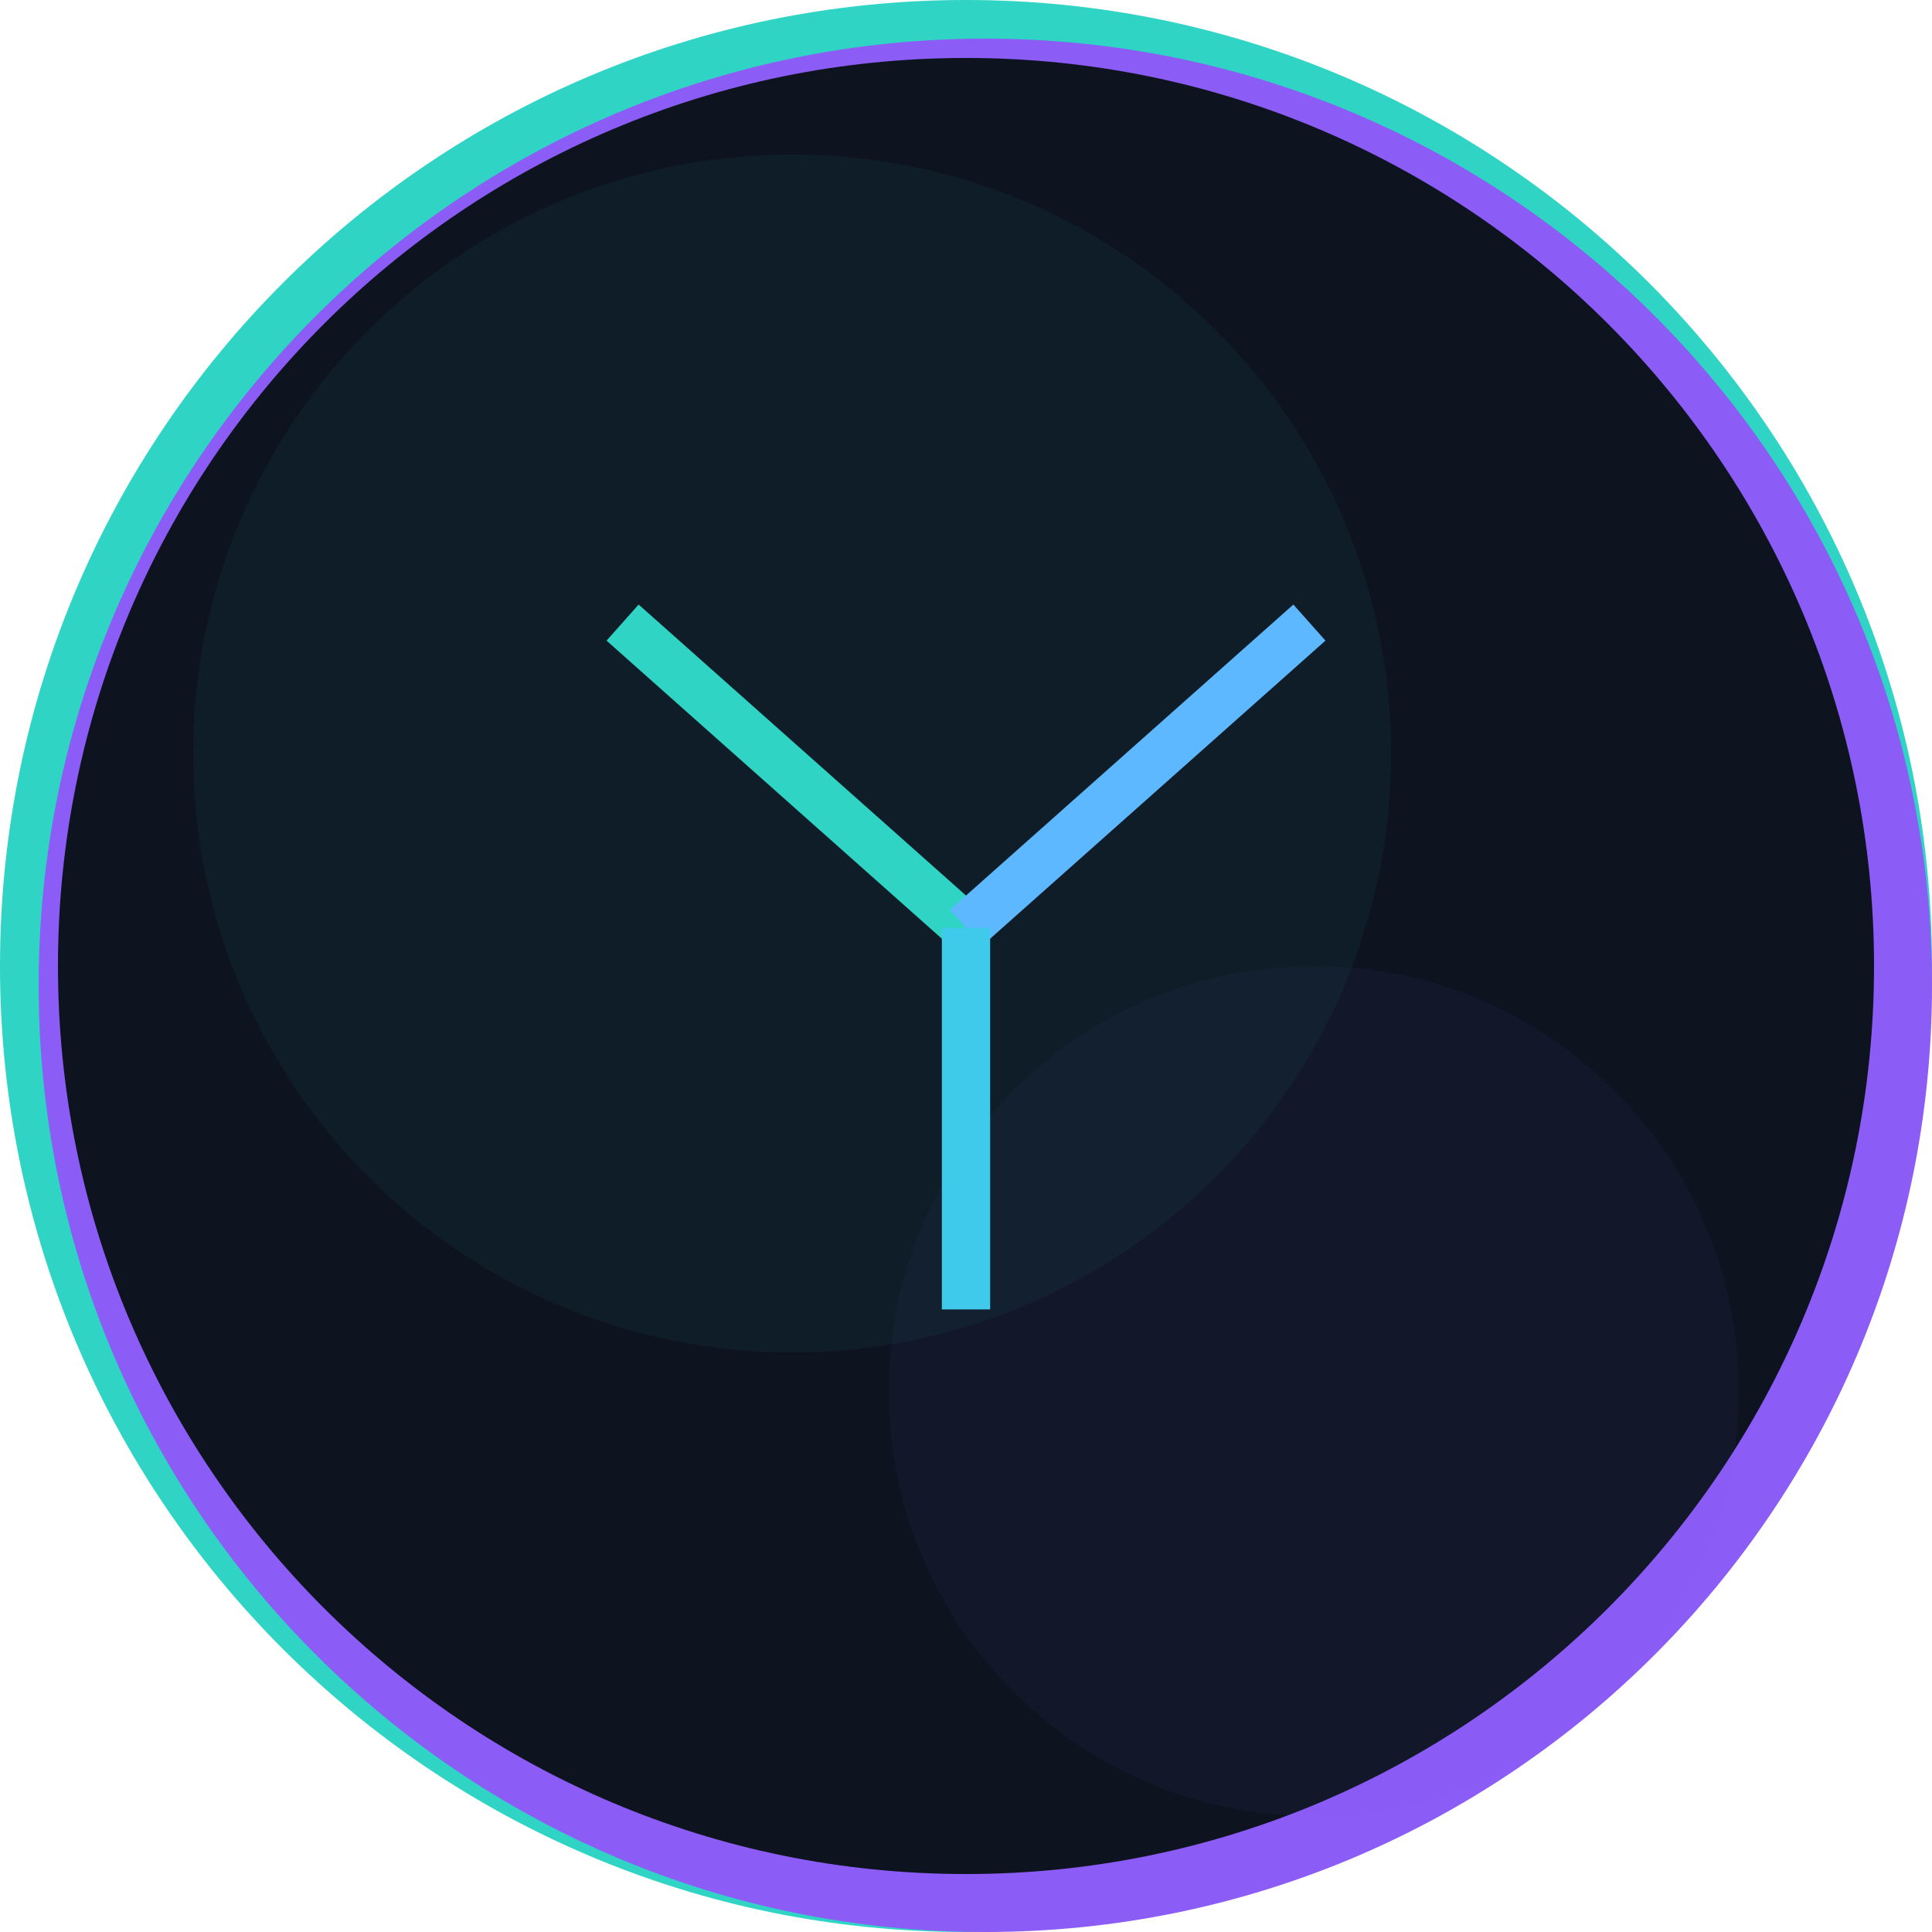
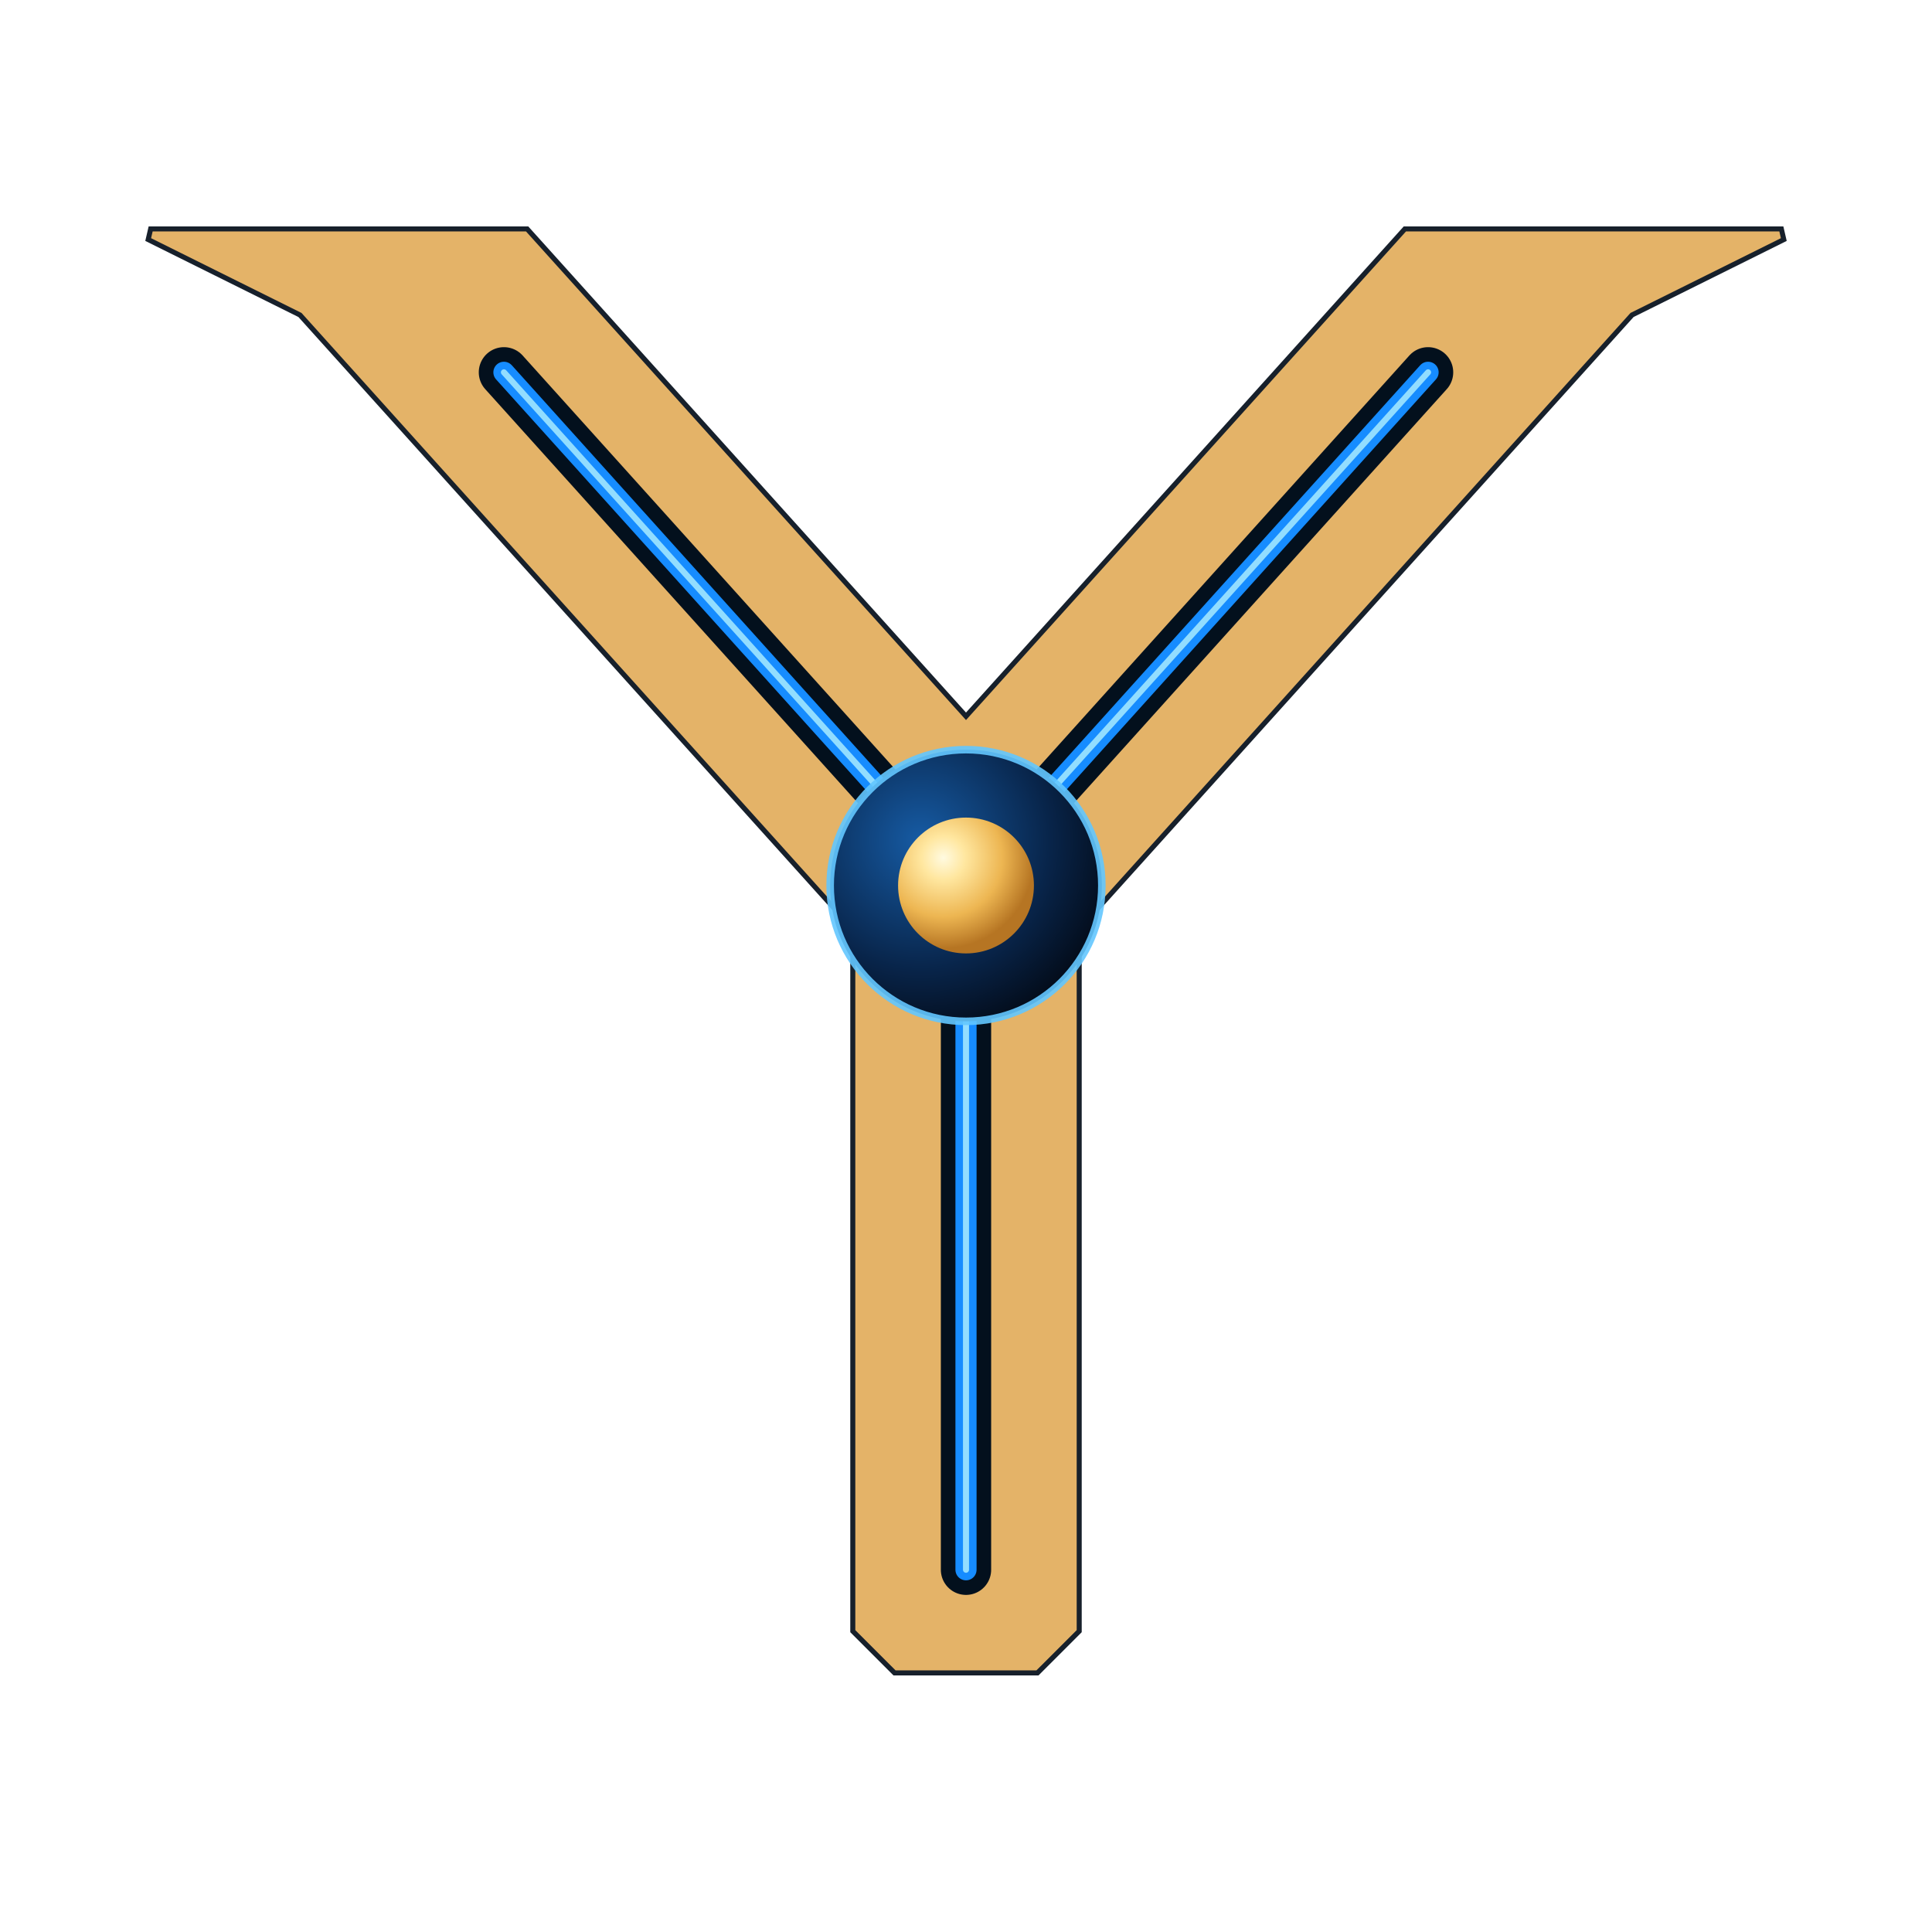
- <svg xmlns="http://www.w3.org/2000/svg" viewBox="0 0 128 128" width="128" height="128" role="img" aria-label="Yantrik OS">
-   <circle cx="64" cy="64" r="64" fill="#2fd4c4" />
-   <circle cx="65.28" cy="65.28" r="62.72" fill="#8b5cf6" />
-   <circle cx="64" cy="64" r="60.16" fill="#0d1420" />
-   <circle cx="52.48" cy="49.92" r="39.68" fill="#2fd4c4" fill-opacity="0.047" />
-   <circle cx="87.04" cy="92.16" r="28.16" fill="#8b5cf6" fill-opacity="0.047" />
-   <g fill="none" stroke-width="3.2" stroke-linecap="butt">
-     <path d="M41.248 41.248L64 61.472" stroke="#2fd4c4" />
-     <path d="M86.752 41.248L64 61.472" stroke="#5eb8ff" />
-     <path d="M64 61.472L64 86.752" stroke="#3fc9ea" />
-   </g>
+ <svg xmlns="http://www.w3.org/2000/svg" viewBox="64 80 384 384" width="384" height="384" role="img" aria-label="Yantrik OS">
+   <defs>
+     <radialGradient id="found" gradientUnits="userSpaceOnUse" cx="244" cy="238" r="176">
+       <stop offset="0" stop-color="#101C2B" />
+       <stop offset="0.7" stop-color="#080E18" />
+       <stop offset="1" stop-color="#050910" />
+     </radialGradient>
+     <linearGradient id="face" gradientUnits="userSpaceOnUse" x1="104" y1="126" x2="368" y2="412">
+       <stop offset="0" stop-color="#BC8439" />
+       <stop offset="0.18" stop-color="#F0C674" />
+       <stop offset="0.36" stop-color="#FFE9A8" />
+       <stop offset="0.41" stop-color="#FFF5D2" />
+       <stop offset="0.46" stop-color="#D59A42" />
+       <stop offset="0.72" stop-color="#EABB66" />
+       <stop offset="1" stop-color="#A96E28" />
+     </linearGradient>
+     <linearGradient id="gearfill" gradientUnits="userSpaceOnUse" x1="0" y1="80" x2="0" y2="432">
+       <stop offset="0" stop-color="#80643A" />
+       <stop offset="0.55" stop-color="#594328" />
+       <stop offset="1" stop-color="#35281B" />
+     </linearGradient>
+     <radialGradient id="well" gradientUnits="userSpaceOnUse" cx="247" cy="247" r="40">
+       <stop offset="0" stop-color="#165BA4" />
+       <stop offset="0.65" stop-color="#082449" />
+       <stop offset="1" stop-color="#030B18" />
+     </radialGradient>
+     <radialGradient id="pearl" gradientUnits="userSpaceOnUse" cx="251.5" cy="250.5" r="18">
+       <stop offset="0" stop-color="#FFFAE0" />
+       <stop offset="0.24" stop-color="#FFE7A0" />
+       <stop offset="0.65" stop-color="#EDB652" />
+       <stop offset="1" stop-color="#B67523" />
+     </radialGradient>
+     <radialGradient id="halo" gradientUnits="userSpaceOnUse" cx="256" cy="256" r="43">
+       <stop offset="0" stop-color="#218EFF" stop-opacity="0.4" />
+       <stop offset="0.55" stop-color="#1579E8" stop-opacity="0.16" />
+       <stop offset="1" stop-color="#1579E8" stop-opacity="0" />
+     </radialGradient>
+     <filter id="shadow" x="-20%" y="-20%" width="140%" height="140%">
+       <feGaussianBlur stdDeviation="2" />
+     </filter>
+     <filter id="bloom" x="-20%" y="-20%" width="140%" height="140%">
+       <feGaussianBlur stdDeviation="2.2" />
+     </filter>
+   </defs>
+   <path d="M256.00,223.12 L168.55,126.00 L94.34,126.00 L94.03,127.34 L123.93,142.20 L234.00,264.45 L234.00,404.00 L242.00,412.00 L270.00,412.00 L278.00,404.00 L278.00,264.45 L388.07,142.20 L417.97,127.34 L417.66,126.00 L343.45,126.00Z" fill="#E4B368" stroke="#17202B" stroke-width="2" paint-order="stroke" />
+   <path d="M164.16 154 L256 256" stroke="#03101D" stroke-opacity="1" stroke-width="10" stroke-linecap="round" fill="none" />
+   <path d="M347.84 154 L256 256" stroke="#03101D" stroke-opacity="1" stroke-width="10" stroke-linecap="round" fill="none" />
+   <path d="M256 256 L256 392" stroke="#03101D" stroke-opacity="1" stroke-width="10" stroke-linecap="round" fill="none" />
+   <path d="M164.16 154 L256 256" stroke="#168CFF" stroke-opacity="1" stroke-width="4.2" stroke-linecap="round" fill="none" />
+   <path d="M347.84 154 L256 256" stroke="#168CFF" stroke-opacity="1" stroke-width="4.2" stroke-linecap="round" fill="none" />
+   <path d="M256 256 L256 392" stroke="#168CFF" stroke-opacity="1" stroke-width="4.2" stroke-linecap="round" fill="none" />
+   <path d="M164.16 154 L256 256" stroke="#A0E6FF" stroke-opacity="0.9" stroke-width="1.2" stroke-linecap="round" fill="none" />
+   <path d="M347.84 154 L256 256" stroke="#A0E6FF" stroke-opacity="0.9" stroke-width="1.2" stroke-linecap="round" fill="none" />
+   <path d="M256 256 L256 392" stroke="#A0E6FF" stroke-opacity="0.9" stroke-width="1.2" stroke-linecap="round" fill="none" />
+   <circle cx="256" cy="256" r="27" fill="url(#well)" stroke="#63C7FF" stroke-opacity="0.9" stroke-width="1.5" />
+   <circle cx="256" cy="256" r="13.5" fill="url(#pearl)" />
</svg>
